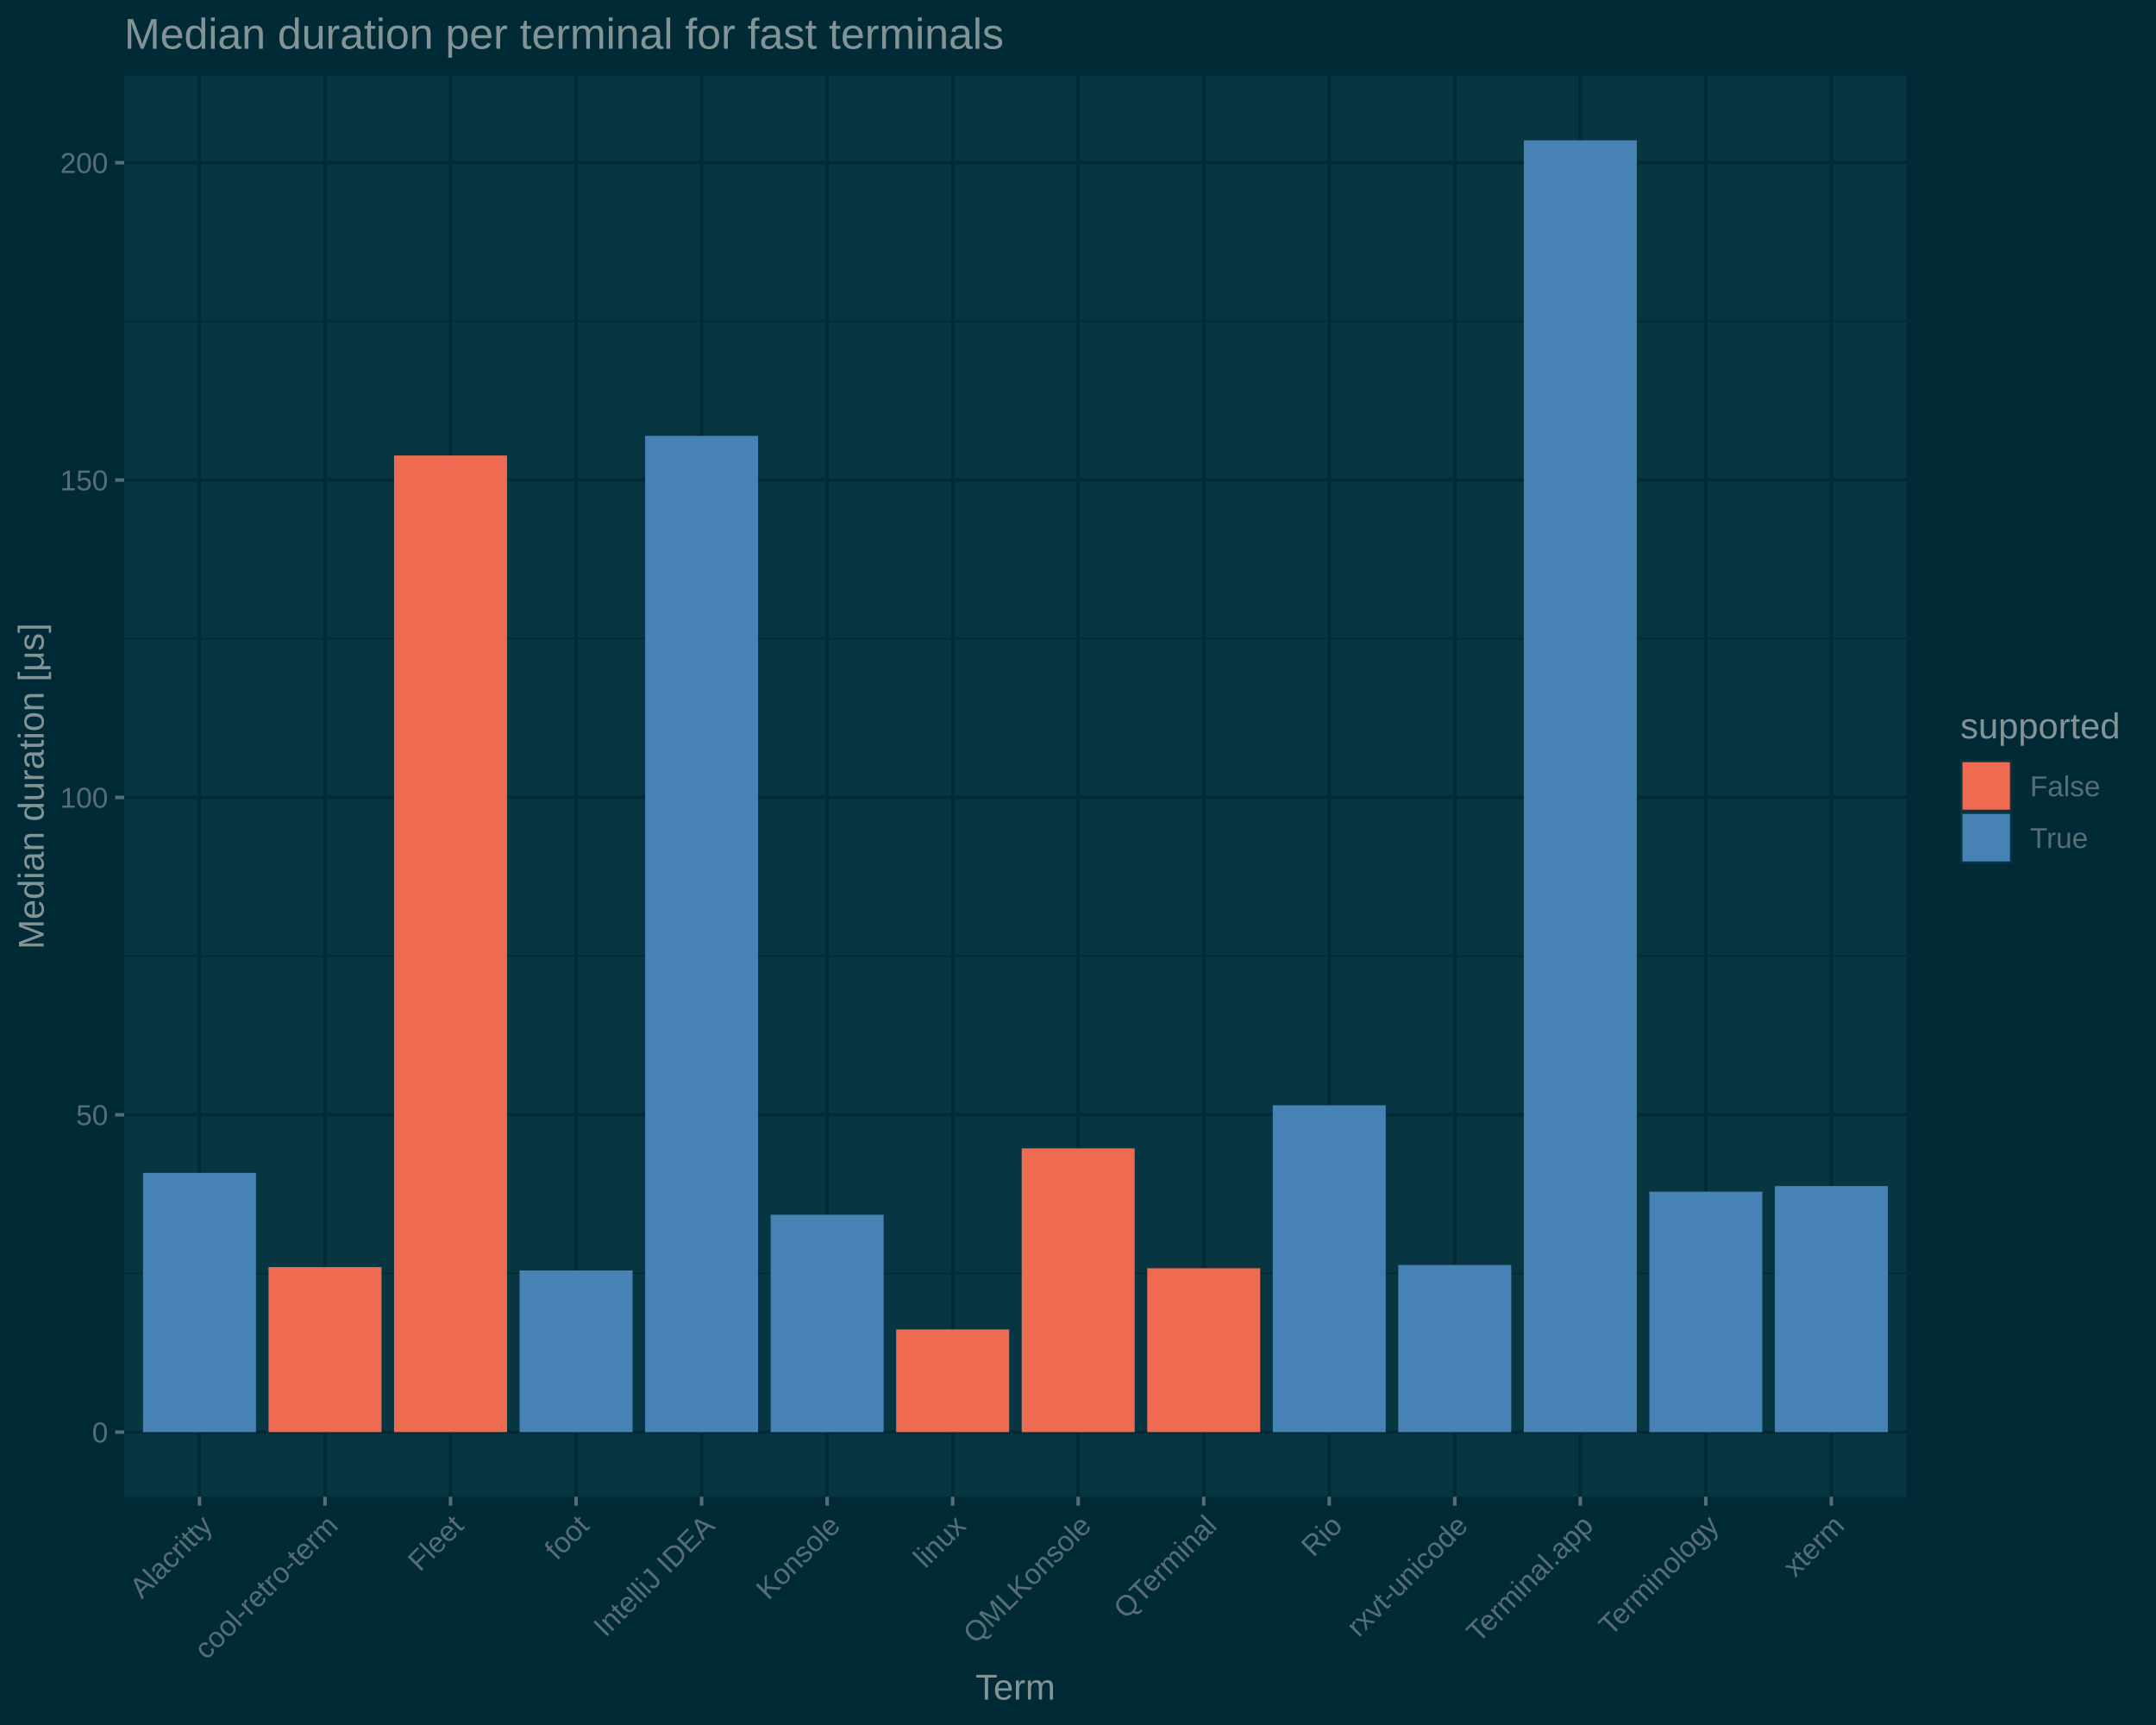
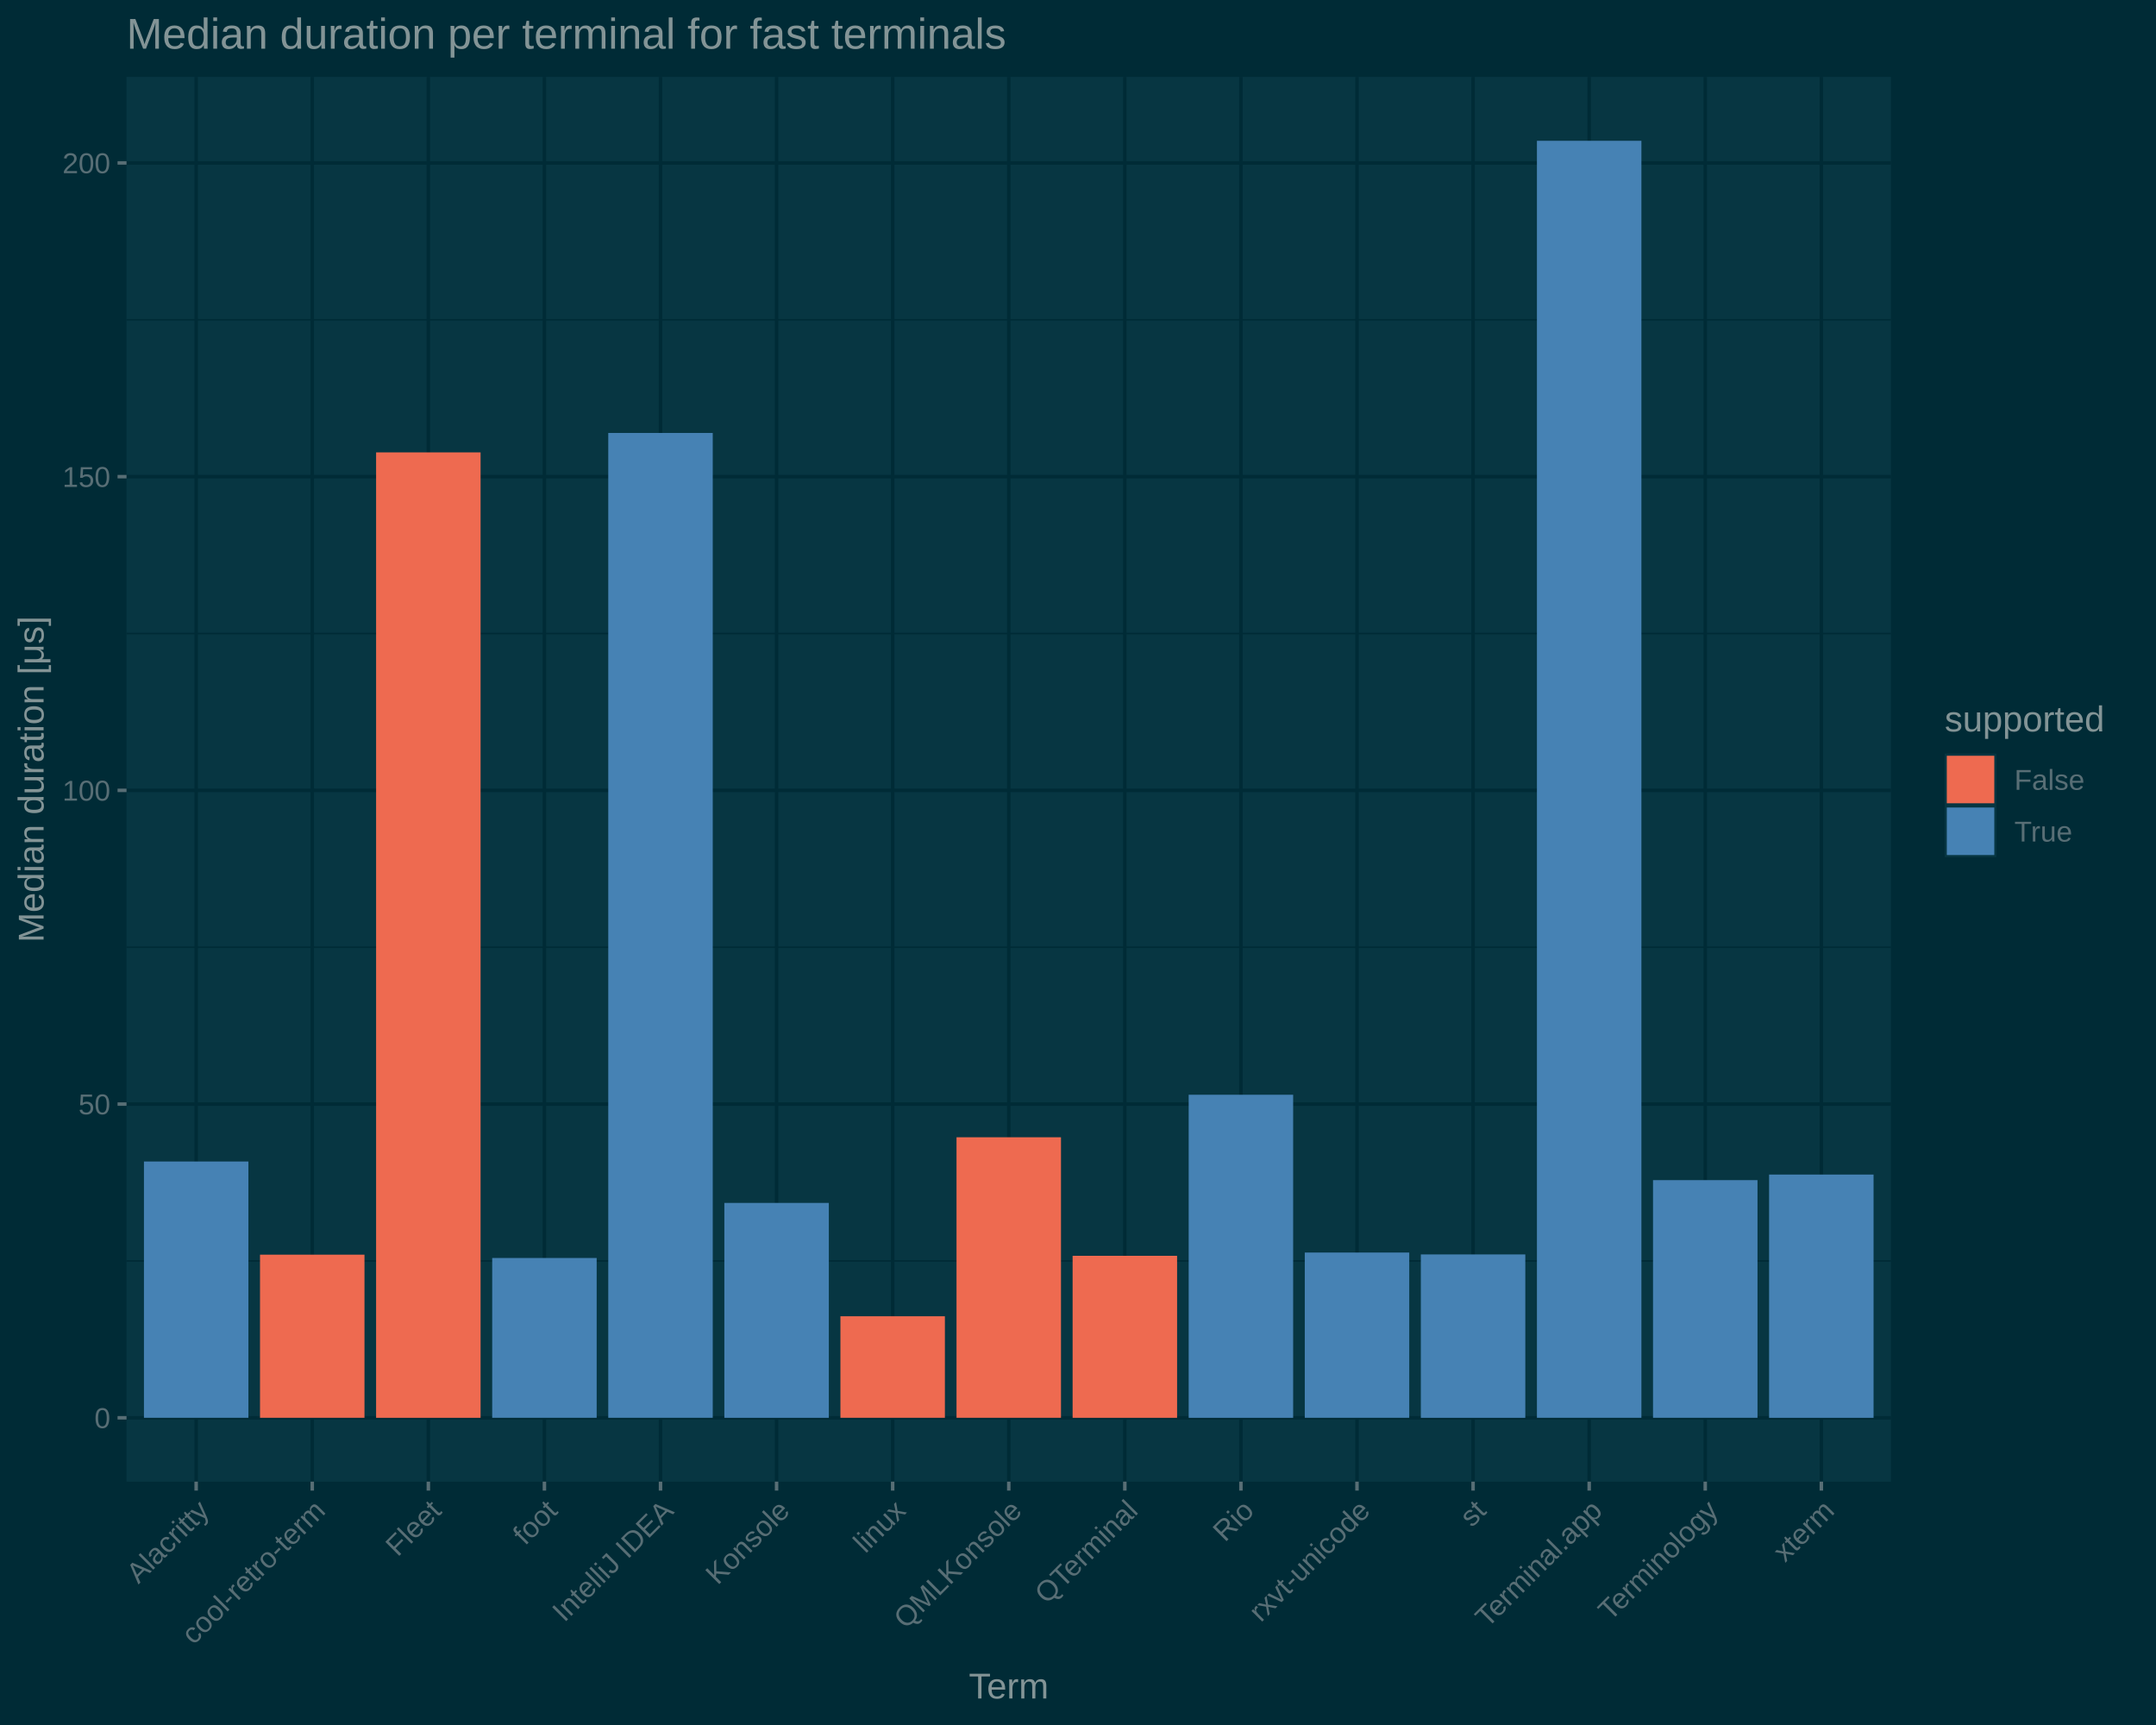
- <svg xmlns="http://www.w3.org/2000/svg" class="svglite" width="960" height="768" viewBox="0 0 720 576">
+ <svg xmlns="http://www.w3.org/2000/svg" width="960" height="768" class="svglite" viewBox="0 0 720 576">
  <defs>
    <style>.svglite polyline,.svglite rect{fill:none;stroke:#000;stroke-linecap:round;stroke-linejoin:round;stroke-miterlimit:10}.svglite text{white-space:pre}</style>
  </defs>
-   <rect width="100%" height="100%" fill="#002b36" />
+   <rect width="100%" height="100%" style="stroke:none;fill:#002b36" />
  <defs>
    <clipPath id="cpMC4wMHw3MjAuMDB8MC4wMHw1NzYuMDA=">
      <path d="M0 0h720v576H0z" />
    </clipPath>
  </defs>
  <g clip-path="url(#cpMC4wMHw3MjAuMDB8MC4wMHw1NzYuMDA=)">
-     <path stroke-width="1.16" fill="#002b36" d="M0 0h720v576H0z" />
+     <path d="M0 0h720v576H0z" style="stroke-width:1.16;stroke:none;fill:#002b36" />
  </g>
  <defs>
-     <clipPath id="cpNDEuNDd8NjM2LjczfDI1LjI4fDQ5OS43Nw==">
-       <path d="M41.47 25.28h595.26v474.49H41.47z" />
+     <clipPath id="cpNDIuMjV8NjMxLjUwfDI1LjY5fDQ5NC43NA==">
+       <path d="M42.25 25.69h589.24v469.05H42.25z" />
    </clipPath>
  </defs>
-   <g clip-path="url(#cpNDEuNDd8NjM2LjczfDI1LjI4fDQ5OS43Nw==)">
-     <path stroke-width="1.16" fill="#073642" d="M41.47 25.28h595.26v474.49H41.47z" />
-     <path stroke-width=".53" stroke="#002b36" d="M41.47 425.22h595.26M41.47 319.25h595.26M41.47 213.28h595.26M41.47 107.31h595.26" />
-     <path stroke-width="1.16" stroke="#002b36" d="M41.47 478.21h595.26M41.47 372.24h595.26M41.47 266.27h595.26M41.47 160.3h595.26M41.47 54.33h595.26M66.62 499.77V25.28M108.54 499.77V25.28M150.46 499.77V25.28M192.38 499.77V25.28M234.3 499.77V25.28M276.22 499.77V25.28M318.14 499.77V25.28M360.06 499.77V25.28M401.98 499.77V25.28M443.9 499.77V25.28M485.82 499.77V25.28M527.74 499.77V25.28M569.66 499.77V25.28M611.58 499.77V25.28" />
-     <path stroke-width="1.07" fill="#4682b4" d="M47.76 391.63h37.73v86.58H47.76z" />
-     <path stroke-width="1.07" fill="#ee6a50" d="M89.68 423.1h37.73v55.1H89.68zM131.6 152.1h37.73v326.1H131.6z" />
-     <path stroke-width="1.07" fill="#4682b4" d="M173.52 424.22h37.73v53.98h-37.73zM215.44 145.54h37.73V478.2h-37.73zM257.36 405.62h37.73v72.59h-37.73z" />
-     <path stroke-width="1.07" fill="#ee6a50" d="M299.28 443.91h37.73v34.29h-37.73zM341.2 383.45h37.73v94.76H341.2zM383.12 423.48h37.73v54.72h-37.73z" />
-     <path stroke-width="1.07" fill="#4682b4" d="M425.04 369.08h37.73v109.13h-37.73zM466.96 422.38h37.73v55.82h-37.73zM508.88 46.85h37.73v431.36h-37.73zM550.8 397.92h37.73v80.28H550.8zM592.72 396.04h37.73v82.17h-37.73z" />
+   <g clip-path="url(#cpNDIuMjV8NjMxLjUwfDI1LjY5fDQ5NC43NA==)">
+     <path d="M42.25 25.69h589.24v469.05H42.25z" style="stroke-width:1.16;stroke:none;fill:#073642" />
+     <path d="M42.25 421.04H631.5M42.25 316.29H631.5M42.25 211.54H631.5M42.25 106.78H631.5" style="stroke-width:.53;stroke:#002b36;stroke-linecap:butt" />
+     <path d="M42.25 473.42H631.5M42.25 368.67H631.5M42.25 263.91H631.5M42.25 159.16H631.5M42.25 54.4H631.5M65.51 494.74V25.69M104.28 494.74V25.69M143.05 494.74V25.69M181.81 494.74V25.69M220.58 494.74V25.69M259.34 494.74V25.69M298.11 494.74V25.69M336.88 494.74V25.69M375.64 494.74V25.69M414.41 494.74V25.69M453.17 494.74V25.69M491.94 494.74V25.69M530.71 494.74V25.69M569.47 494.74V25.69M608.24 494.74V25.69" style="stroke-width:1.16;stroke:#002b36;stroke-linecap:butt" />
+     <path d="M48.07 387.84h34.89v85.58H48.07z" style="stroke-width:1.07;stroke:none;stroke-linecap:butt;stroke-linejoin:miter;fill:#4682b4" />
+     <path d="M86.83 418.95h34.89v54.47H86.83zM125.6 151.06h34.89v322.37H125.6z" style="stroke-width:1.07;stroke:none;stroke-linecap:butt;stroke-linejoin:miter;fill:#ee6a50" />
+     <path d="M164.37 420.06h34.89v53.36h-34.89zM203.13 144.57h34.89v328.85h-34.89zM241.9 401.67h34.89v71.76H241.9z" style="stroke-width:1.07;stroke:none;stroke-linecap:butt;stroke-linejoin:miter;fill:#4682b4" />
+     <path d="M280.66 439.52h34.89v33.9h-34.89zM319.43 379.75h34.89v93.67h-34.89zM358.2 419.33h34.89v54.1H358.2z" style="stroke-width:1.07;stroke:none;stroke-linecap:butt;stroke-linejoin:miter;fill:#ee6a50" />
+     <path d="M396.96 365.55h34.89v107.88h-34.89zM435.73 418.24h34.89v55.18h-34.89zM474.49 418.87h34.89v54.56h-34.89zM513.26 47.01h34.89v426.41h-34.89zM552.03 394.06h34.89v79.36h-34.89zM590.79 392.2h34.89v81.23h-34.89z" style="stroke-width:1.07;stroke:none;stroke-linecap:butt;stroke-linejoin:miter;fill:#4682b4" />
  </g>
  <g clip-path="url(#cpMC4wMHw3MjAuMDB8MC4wMHw1NzYuMDA=)">
-     <path stroke-width="1.16" d="M41.47 499.77V25.28" />
-     <text x="36.09" y="481.64" text-anchor="end" textLength="5.34" lengthAdjust="spacingAndGlyphs" font-size="9.6" fill="#586e75" font-family="Arial">0</text>
-     <text x="36.09" y="375.67" text-anchor="end" textLength="10.67" lengthAdjust="spacingAndGlyphs" font-size="9.6" fill="#586e75" font-family="Arial">50</text>
-     <text x="36.09" y="269.7" text-anchor="end" textLength="16.01" lengthAdjust="spacingAndGlyphs" font-size="9.6" fill="#586e75" font-family="Arial">100</text>
-     <text x="36.09" y="163.73" text-anchor="end" textLength="16.01" lengthAdjust="spacingAndGlyphs" font-size="9.6" fill="#586e75" font-family="Arial">150</text>
-     <text x="36.09" y="57.76" text-anchor="end" textLength="16.01" lengthAdjust="spacingAndGlyphs" font-size="9.6" fill="#586e75" font-family="Arial">200</text>
-     <path stroke-width="1.16" stroke="#586e75" d="M38.48 478.21h2.99M38.48 372.24h2.99M38.48 266.27h2.99M38.48 160.3h2.99M38.48 54.33h2.99" />
-     <path stroke-width="1.16" d="M41.47 499.77h595.26" />
-     <path stroke-width="1.16" stroke="#586e75" d="M66.62 502.76v-2.99M108.54 502.76v-2.99M150.46 502.76v-2.99M192.38 502.76v-2.99M234.3 502.76v-2.99M276.22 502.76v-2.99M318.14 502.76v-2.99M360.06 502.76v-2.99M401.98 502.76v-2.99M443.9 502.76v-2.99M485.82 502.76v-2.99M527.74 502.76v-2.99M569.66 502.76v-2.99M611.58 502.76v-2.99" />
-     <text transform="rotate(-45 651.377 168.721)" text-anchor="end" textLength="34.11" lengthAdjust="spacingAndGlyphs" font-size="9.6" fill="#586e75" font-family="Arial">Alacritty</text>
-     <text transform="rotate(-45 672.337 118.12)" text-anchor="end" textLength="62.91" lengthAdjust="spacingAndGlyphs" font-size="9.6" fill="#586e75" font-family="Arial">cool-retro-term</text>
-     <text transform="rotate(-45 693.297 67.517)" text-anchor="end" textLength="21.33" lengthAdjust="spacingAndGlyphs" font-size="9.6" fill="#586e75" font-family="Arial">Fleet</text>
-     <text transform="rotate(-45 714.257 16.915)" text-anchor="end" textLength="16" lengthAdjust="spacingAndGlyphs" font-size="9.6" fill="#586e75" font-family="Arial">foot</text>
-     <text transform="rotate(-45 735.217 -33.687)" text-anchor="end" textLength="52.23" lengthAdjust="spacingAndGlyphs" font-size="9.6" fill="#586e75" font-family="Arial">IntelliJ IDEA</text>
-     <text transform="rotate(-45 756.177 -84.289)" text-anchor="end" textLength="34.66" lengthAdjust="spacingAndGlyphs" font-size="9.6" fill="#586e75" font-family="Arial">Konsole</text>
-     <text transform="rotate(-45 777.137 -134.89)" text-anchor="end" textLength="19.73" lengthAdjust="spacingAndGlyphs" font-size="9.6" fill="#586e75" font-family="Arial">linux</text>
-     <text transform="rotate(-45 798.097 -185.492)" text-anchor="end" textLength="55.45" lengthAdjust="spacingAndGlyphs" font-size="9.6" fill="#586e75" font-family="Arial">QMLKonsole</text>
-     <text transform="rotate(-45 819.057 -236.094)" text-anchor="end" textLength="43.71" lengthAdjust="spacingAndGlyphs" font-size="9.6" fill="#586e75" font-family="Arial">QTerminal</text>
-     <text transform="rotate(-45 840.017 -286.696)" text-anchor="end" textLength="14.39" lengthAdjust="spacingAndGlyphs" font-size="9.6" fill="#586e75" font-family="Arial">Rio</text>
-     <text transform="rotate(-45 860.977 -337.298)" text-anchor="end" textLength="52.25" lengthAdjust="spacingAndGlyphs" font-size="9.6" fill="#586e75" font-family="Arial">rxvt-unicode</text>
-     <text transform="rotate(-45 881.937 -387.9)" text-anchor="end" textLength="54.92" lengthAdjust="spacingAndGlyphs" font-size="9.6" fill="#586e75" font-family="Arial">Terminal.app</text>
-     <text transform="rotate(-45 902.897 -438.502)" text-anchor="end" textLength="51.72" lengthAdjust="spacingAndGlyphs" font-size="9.6" fill="#586e75" font-family="Arial">Terminology</text>
-     <text transform="rotate(-45 923.857 -489.104)" text-anchor="end" textLength="23.98" lengthAdjust="spacingAndGlyphs" font-size="9.6" fill="#586e75" font-family="Arial">xterm</text>
-     <text x="339.1" y="567.5" text-anchor="middle" textLength="26.67" lengthAdjust="spacingAndGlyphs" font-size="12" fill="#839496" font-family="Arial">Term</text>
-     <text transform="rotate(-90 138.55 123.98)" text-anchor="middle" textLength="108.98" lengthAdjust="spacingAndGlyphs" font-size="12" fill="#839496" font-family="Arial">Median duration [μs]</text>
-     <path stroke-width="1.16" fill="#002b36" d="M648.69 230.72h65.34v63.61h-65.34z" />
-     <text x="654.66" y="246.56" textLength="53.38" lengthAdjust="spacingAndGlyphs" font-size="12" fill="#839496" font-family="Arial">supported</text>
-     <path stroke-width="1.16" fill="#073642" d="M654.66 253.79h17.28v17.28h-17.28z" />
-     <path stroke-width="1.07" fill="#ee6a50" d="M655.37 254.5h15.86v15.86h-15.86z" />
-     <path stroke-width="1.16" fill="#073642" d="M654.66 271.07h17.28v17.28h-17.28z" />
-     <path stroke-width="1.07" fill="#4682b4" d="M655.37 271.78h15.86v15.86h-15.86z" />
-     <text x="677.92" y="265.87" textLength="23.46" lengthAdjust="spacingAndGlyphs" font-size="9.6" fill="#586e75" font-family="Arial">False</text>
-     <text x="677.92" y="283.15" textLength="19.38" lengthAdjust="spacingAndGlyphs" font-size="9.6" fill="#586e75" font-family="Arial">True</text>
-     <text x="41.47" y="16.28" textLength="293.59" lengthAdjust="spacingAndGlyphs" font-size="14.4" fill="#839496" font-family="Arial">Median duration per terminal for fast terminals</text>
+     <path d="M42.25 494.74V25.69" style="stroke-width:1.16;stroke:none;stroke-linecap:butt" />
+     <text x="36.87" y="476.85" lengthAdjust="spacingAndGlyphs" style="font-size:9.6px;fill:#586e75;font-family:&quot;Arial&quot;" text-anchor="end" textLength="5.49">0</text>
+     <text x="36.87" y="372.09" lengthAdjust="spacingAndGlyphs" style="font-size:9.6px;fill:#586e75;font-family:&quot;Arial&quot;" text-anchor="end" textLength="10.97">50</text>
+     <text x="36.87" y="267.34" lengthAdjust="spacingAndGlyphs" style="font-size:9.6px;fill:#586e75;font-family:&quot;Arial&quot;" text-anchor="end" textLength="16.46">100</text>
+     <text x="36.87" y="162.59" lengthAdjust="spacingAndGlyphs" style="font-size:9.6px;fill:#586e75;font-family:&quot;Arial&quot;" text-anchor="end" textLength="16.46">150</text>
+     <text x="36.87" y="57.83" lengthAdjust="spacingAndGlyphs" style="font-size:9.6px;fill:#586e75;font-family:&quot;Arial&quot;" text-anchor="end" textLength="16.46">200</text>
+     <path d="M39.26 473.42h2.99M39.26 368.67h2.99M39.26 263.91h2.99M39.26 159.16h2.99M39.26 54.4h2.99" style="stroke-width:1.16;stroke:#586e75;stroke-linecap:butt" />
+     <path d="M42.25 494.74H631.5" style="stroke-width:1.16;stroke:none;stroke-linecap:butt" />
+     <path d="M65.51 497.73v-2.99M104.28 497.73v-2.99M143.05 497.73v-2.99M181.81 497.73v-2.99M220.58 497.73v-2.99M259.34 497.73v-2.99M298.11 497.73v-2.99M336.88 497.73v-2.99M375.64 497.73v-2.99M414.41 497.73v-2.99M453.17 497.73v-2.99M491.94 497.73v-2.99M530.71 497.73v-2.99M569.47 497.73v-2.99M608.24 497.73v-2.99" style="stroke-width:1.16;stroke:#586e75;stroke-linecap:butt" />
+     <text lengthAdjust="spacingAndGlyphs" style="font-size:9.6px;fill:#586e75;font-family:&quot;Arial&quot;" text-anchor="end" textLength="36.86" transform="rotate(-45 644.733 167.553)">Alacritty</text>
+     <text lengthAdjust="spacingAndGlyphs" style="font-size:9.6px;fill:#586e75;font-family:&quot;Arial&quot;" text-anchor="end" textLength="69.28" transform="rotate(-45 664.118 120.753)">cool-retro-term</text>
+     <text lengthAdjust="spacingAndGlyphs" style="font-size:9.6px;fill:#586e75;font-family:&quot;Arial&quot;" text-anchor="end" textLength="21.75" transform="rotate(-45 683.498 73.966)">Fleet</text>
+     <text lengthAdjust="spacingAndGlyphs" style="font-size:9.6px;fill:#586e75;font-family:&quot;Arial&quot;" text-anchor="end" textLength="18.37" transform="rotate(-45 702.883 27.166)">foot</text>
+     <text lengthAdjust="spacingAndGlyphs" style="font-size:9.6px;fill:#586e75;font-family:&quot;Arial&quot;" text-anchor="end" textLength="52.32" transform="rotate(-45 722.263 -19.621)">IntelliJ IDEA</text>
+     <text lengthAdjust="spacingAndGlyphs" style="font-size:9.6px;fill:#586e75;font-family:&quot;Arial&quot;" text-anchor="end" textLength="35.96" transform="rotate(-45 741.648 -66.42)">Konsole</text>
+     <text lengthAdjust="spacingAndGlyphs" style="font-size:9.6px;fill:#586e75;font-family:&quot;Arial&quot;" text-anchor="end" textLength="21.88" transform="rotate(-45 761.033 -113.22)">linux</text>
+     <text lengthAdjust="spacingAndGlyphs" style="font-size:9.6px;fill:#586e75;font-family:&quot;Arial&quot;" text-anchor="end" textLength="57.18" transform="rotate(-45 780.413 -160.008)">QMLKonsole</text>
+     <text lengthAdjust="spacingAndGlyphs" style="font-size:9.6px;fill:#586e75;font-family:&quot;Arial&quot;" text-anchor="end" textLength="47.44" transform="rotate(-45 799.798 -206.807)">QTerminal</text>
+     <text lengthAdjust="spacingAndGlyphs" style="font-size:9.6px;fill:#586e75;font-family:&quot;Arial&quot;" text-anchor="end" textLength="14.25" transform="rotate(-45 819.178 -253.595)">Rio</text>
+     <text lengthAdjust="spacingAndGlyphs" style="font-size:9.6px;fill:#586e75;font-family:&quot;Arial&quot;" text-anchor="end" textLength="56.51" transform="rotate(-45 838.563 -300.394)">rxvt-unicode</text>
+     <text lengthAdjust="spacingAndGlyphs" style="font-size:9.6px;fill:#586e75;font-family:&quot;Arial&quot;" text-anchor="end" textLength="8.06" transform="rotate(-45 857.948 -347.194)">st</text>
+     <text lengthAdjust="spacingAndGlyphs" style="font-size:9.6px;fill:#586e75;font-family:&quot;Arial&quot;" text-anchor="end" textLength="59.7" transform="rotate(-45 877.328 -393.981)">Terminal.app</text>
+     <text lengthAdjust="spacingAndGlyphs" style="font-size:9.6px;fill:#586e75;font-family:&quot;Arial&quot;" text-anchor="end" textLength="56.96" transform="rotate(-45 896.713 -440.78)">Terminology</text>
+     <text lengthAdjust="spacingAndGlyphs" style="font-size:9.6px;fill:#586e75;font-family:&quot;Arial&quot;" text-anchor="end" textLength="26.88" transform="rotate(-45 916.093 -487.568)">xterm</text>
+     <text x="336.88" y="567.14" lengthAdjust="spacingAndGlyphs" style="font-size:12px;fill:#839496;font-family:&quot;Arial&quot;" text-anchor="middle" textLength="29.61">Term</text>
+     <text lengthAdjust="spacingAndGlyphs" style="font-size:12px;fill:#839496;font-family:&quot;Arial&quot;" text-anchor="middle" textLength="118.25" transform="rotate(-90 137.385 122.835)">Median duration [μs]</text>
+     <path d="M643.45 228.25h70.57v63.94h-70.57z" style="stroke-width:1.16;stroke:none;fill:#002b36" />
+     <text x="649.43" y="244.23" lengthAdjust="spacingAndGlyphs" style="font-size:12px;fill:#839496;font-family:&quot;Arial&quot;" textLength="58.62">supported</text>
+     <path d="M649.43 251.65h17.28v17.28h-17.28z" style="stroke-width:1.16;stroke:none;fill:#073642" />
+     <path d="M650.14 252.36H666v15.86h-15.86z" style="stroke-width:1.07;stroke:none;stroke-linecap:butt;stroke-linejoin:miter;fill:#ee6a50" />
+     <path d="M649.43 268.93h17.28v17.28h-17.28z" style="stroke-width:1.16;stroke:none;fill:#073642" />
+     <path d="M650.14 269.64H666v15.86h-15.86z" style="stroke-width:1.07;stroke:none;stroke-linecap:butt;stroke-linejoin:miter;fill:#4682b4" />
+     <text x="672.69" y="263.72" lengthAdjust="spacingAndGlyphs" style="font-size:9.6px;fill:#586e75;font-family:&quot;Arial&quot;" textLength="22.85">False</text>
+     <text x="672.69" y="281" lengthAdjust="spacingAndGlyphs" style="font-size:9.6px;fill:#586e75;font-family:&quot;Arial&quot;" textLength="20.64">True</text>
+     <text x="42.25" y="16.26" lengthAdjust="spacingAndGlyphs" style="font-size:14.4px;fill:#839496;font-family:&quot;Arial&quot;" textLength="320.13">Median duration per terminal for fast terminals</text>
  </g>
</svg>
